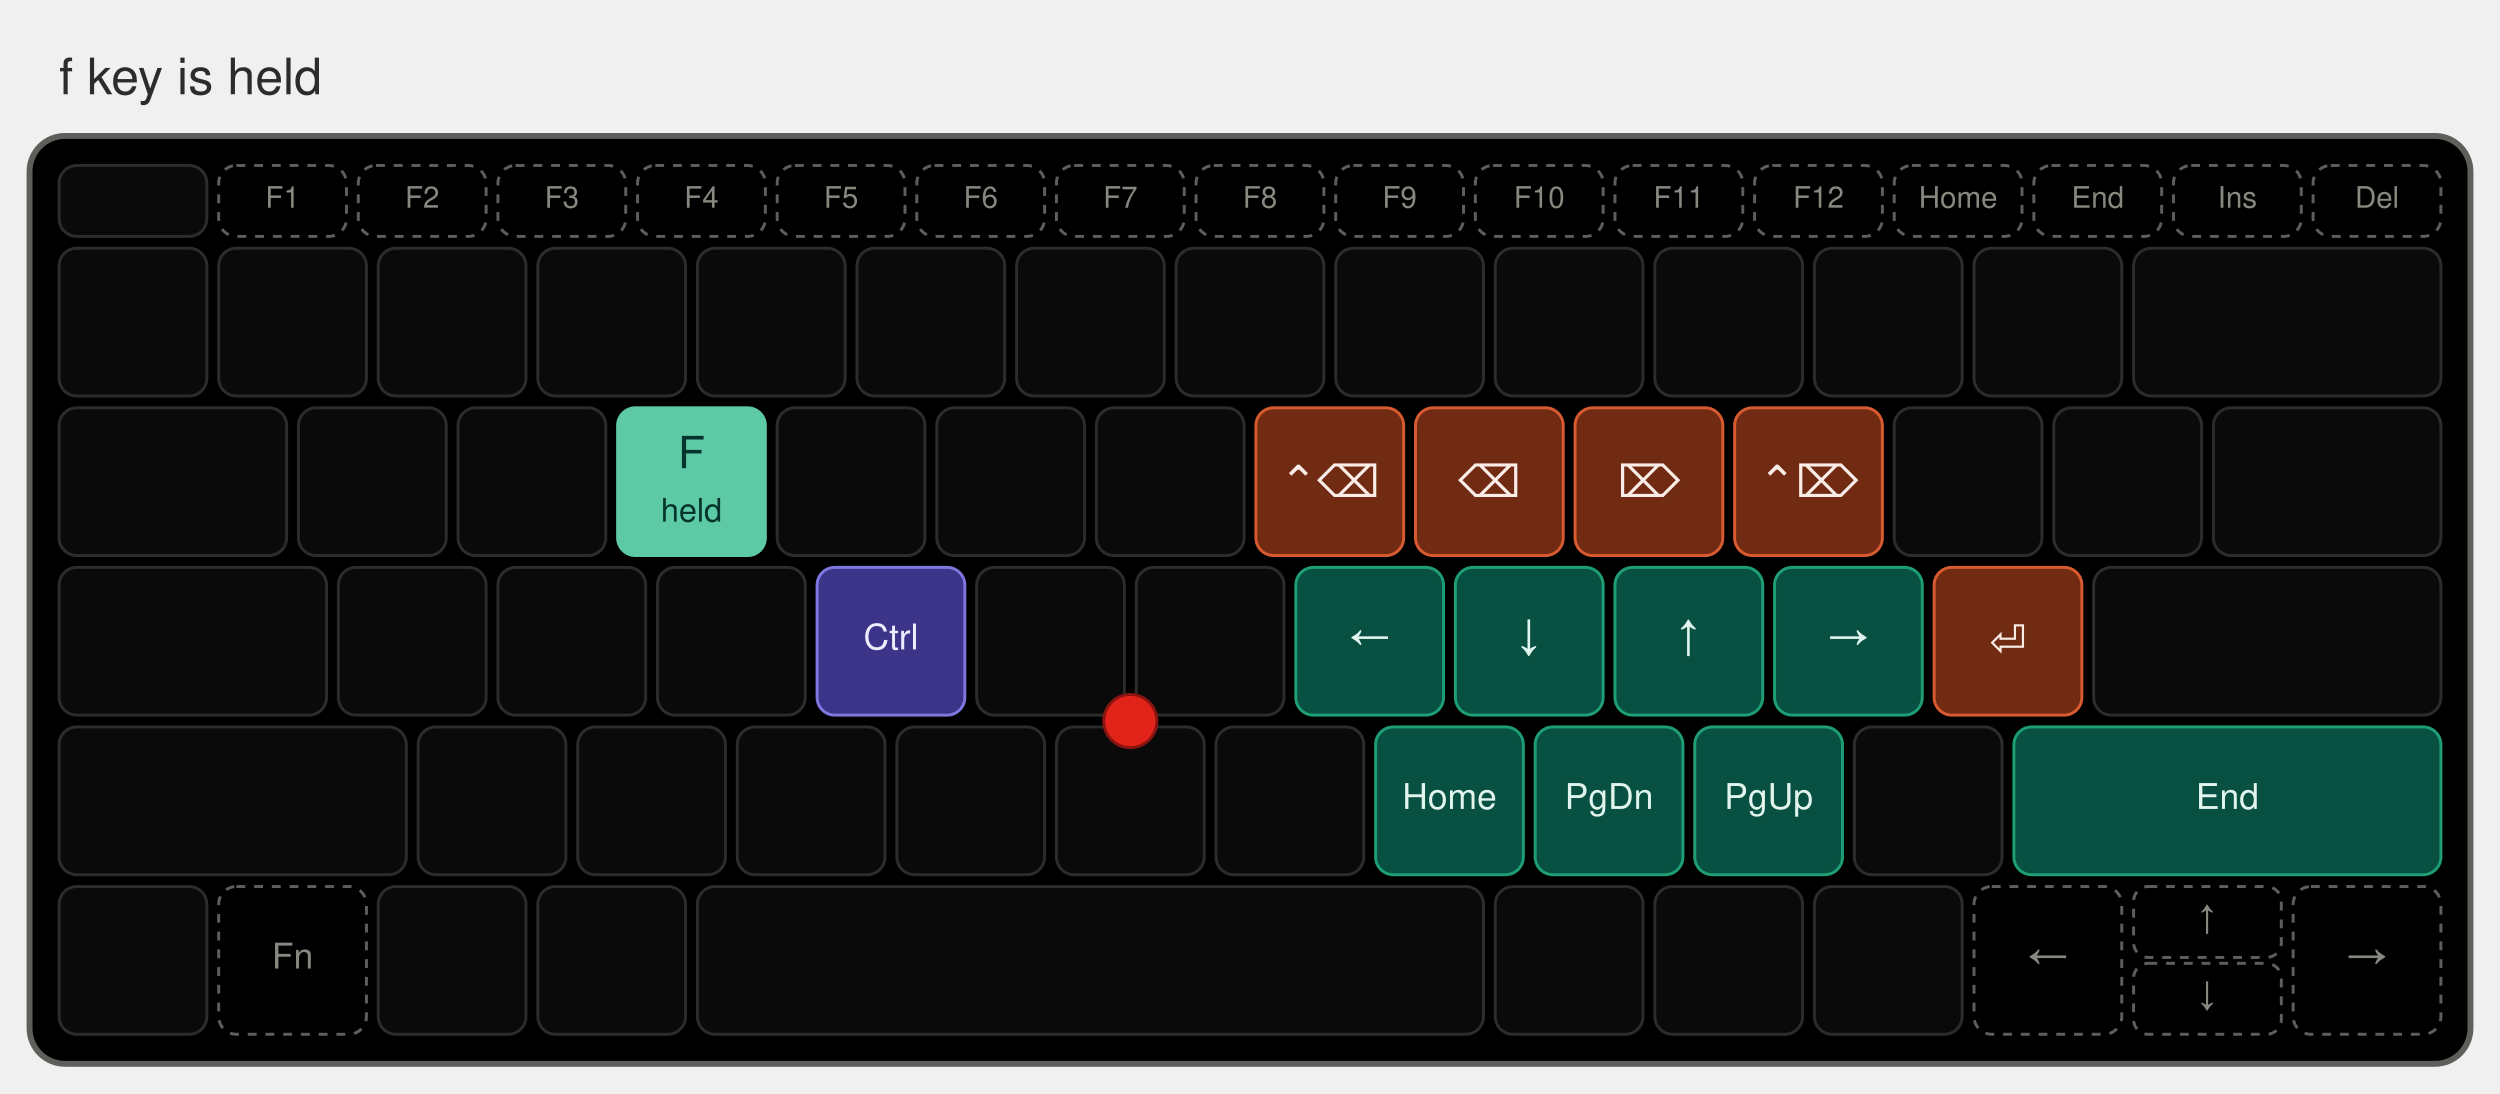
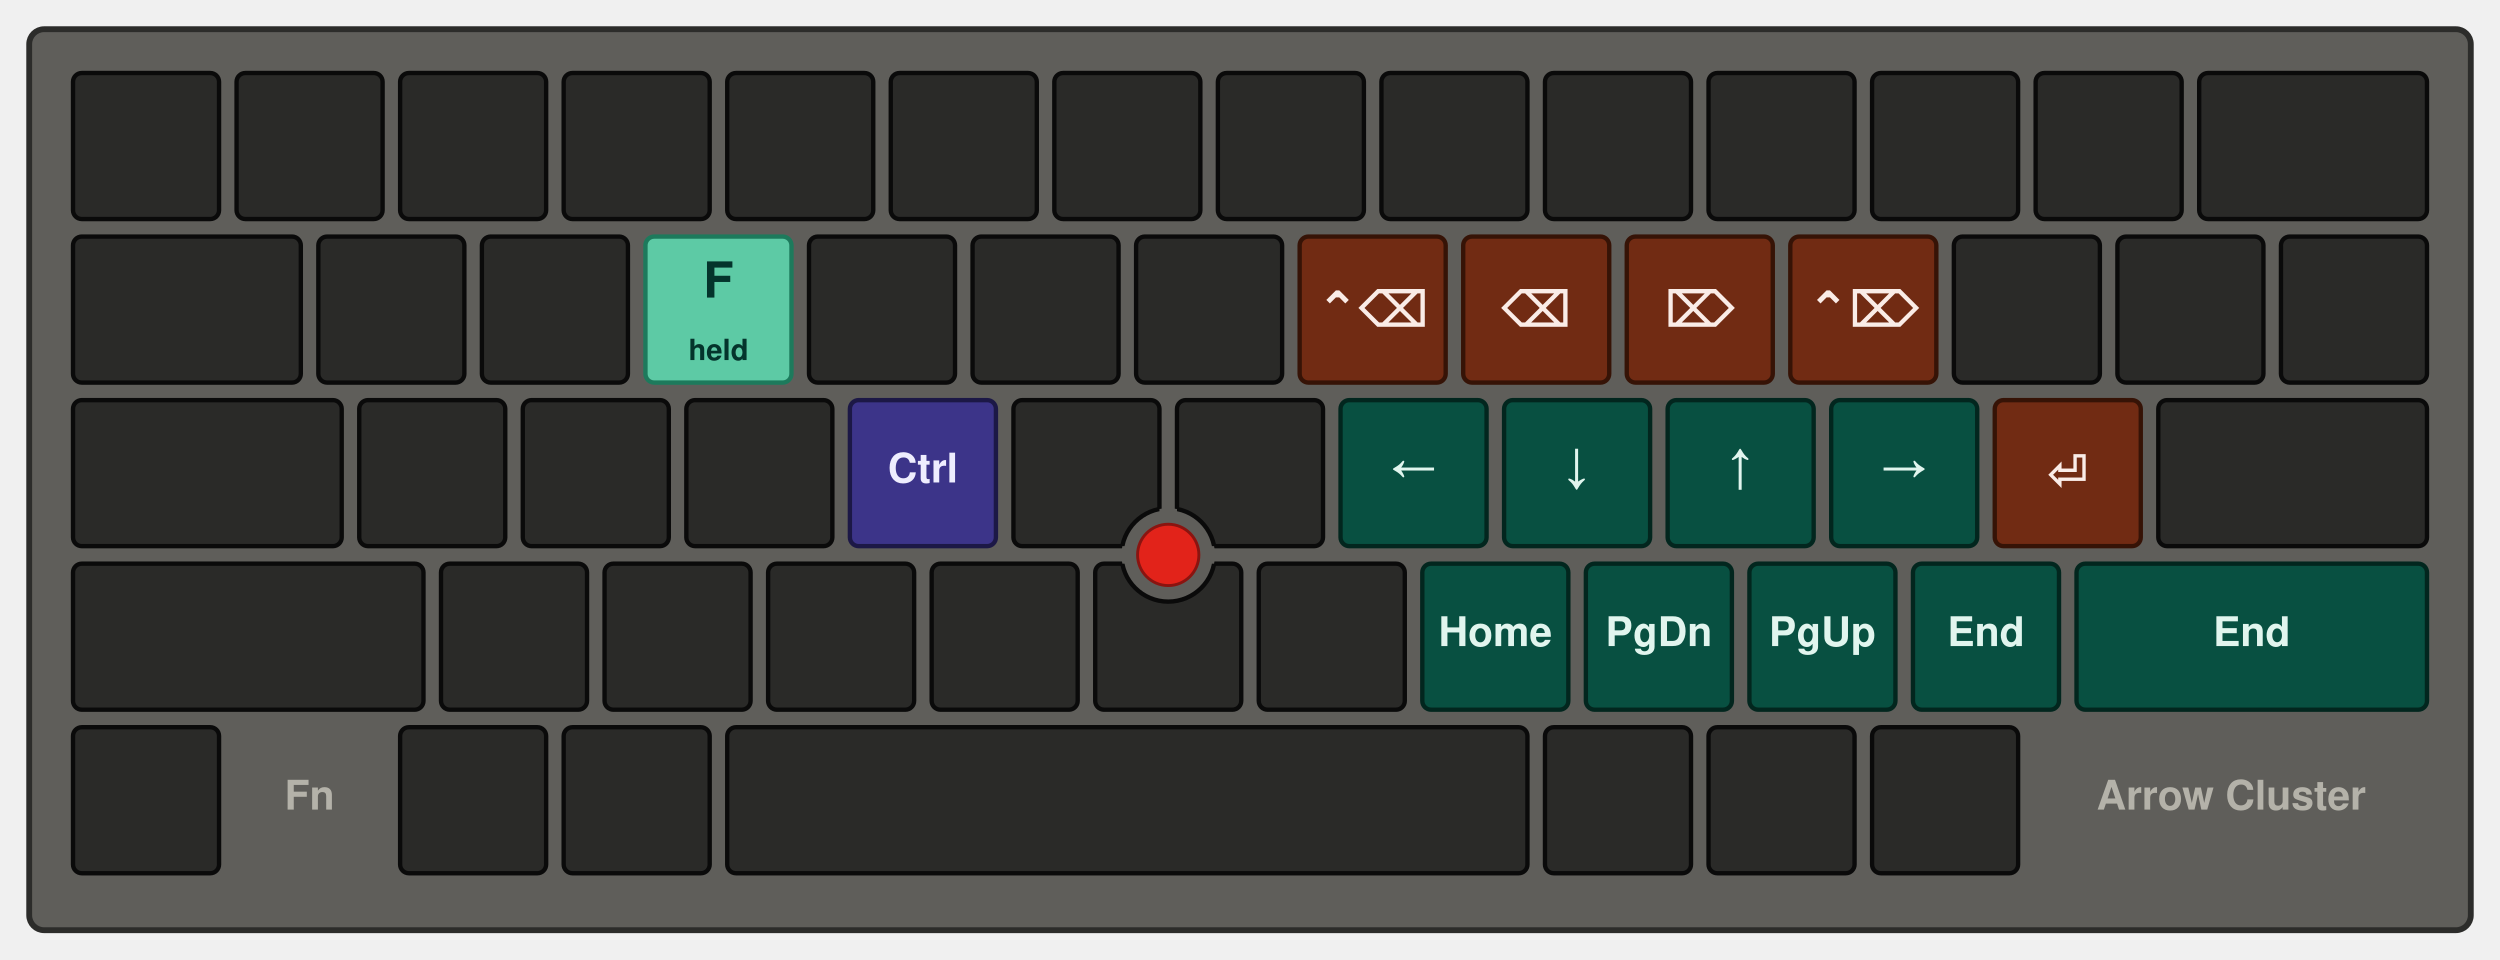
- <svg xmlns="http://www.w3.org/2000/svg" width="846" height="370" viewBox="0 0 846 370">
-   <style>text{font-family:-apple-system,"Segoe UI",Helvetica,Arial,"DejaVu Sans",sans-serif;text-anchor:middle;dominant-baseline:central}
- .kb{fill:#000000;stroke:#5F5E5A;stroke-width:2}.tp{fill:#E2231A;stroke:#8A1410;stroke-width:1}
- .ti{font-size:17px;font-weight:500;text-anchor:start;fill:#2C2C2A}.su{font-size:13px;text-anchor:start;fill:#5F5E5A}
- rect{stroke-width:1}.t{font-size:15px}.tl{font-size:12px}.s{font-size:11px}.ft{font-size:10px}
- .n rect{fill:#141414;stroke:#5F5E5A}.n .t,.n .tl,.n .ft{fill:#FFFFFF}.n .s{fill:#B4B2A9}
- .blank rect{fill:#0A0A0A;stroke:#2C2C2A}
- .dim rect,.ud rect{fill:none;stroke:#5F5E5A;stroke-dasharray:3 3}.dim text,.ud text{fill:#888780}
- .mod rect{fill:#3C3489;stroke:#7F77DD}.mod .t,.mod .tl,.mod .ft{fill:#EEEDFE}.mod .s{fill:#CECBF6}
- .nav rect{fill:#085041;stroke:#1D9E75}.nav .t,.nav .tl,.nav .ft{fill:#E1F5EE}.nav .s{fill:#9FE1CB}
- .ch rect{fill:#712B13;stroke:#D85A30}.ch .t,.ch .tl,.ch .ft{fill:#FAECE7}.ch .s{fill:#F5C4B3}
- .sw rect{fill:#633806;stroke:#BA7517}.sw .t,.sw .tl,.sw .ft{fill:#FAEEDA}.sw .s{fill:#FAC775}
- .held rect{fill:#5DCAA5;stroke:#5DCAA5}.held text{fill:#04342C}
- @media (prefers-color-scheme:dark){.ti{fill:#E8E6DE}.su{fill:#B4B2A9}}</style>
-   <rect class="kb" x="10" y="46" width="826" height="314" rx="12" />
-   <text class="ti" x="20" y="28">f key is held</text>
-   <g class="blank">
-     <rect x="20" y="56" width="50" height="24" rx="6" />
+ <svg xmlns="http://www.w3.org/2000/svg" width="856" height="328.5" viewBox="0 0 856 328.5">
+   <style>text{font-family:-apple-system,"Segoe UI",Helvetica,Arial,"DejaVu Sans",sans-serif;text-anchor:middle;dominant-baseline:central;font-weight:600}
+ .kb{fill:#5F5E5A;stroke:#2C2C2A;stroke-width:2}.tp{fill:#E2231A;stroke:#8A1410;stroke-width:1}
+ rect{stroke-width:1.5}.t{font-size:17px}.tl{font-size:14px}.s{font-size:10px}.ft{font-size:11px}
+ .n rect,.blank rect{fill:#2A2A28;stroke:#0A0A0A}.cut{fill:none;stroke:#0A0A0A;stroke-width:1.5}.n .t,.n .tl,.n .ft{fill:#FFFFFF}.n .s{fill:#D3D1C7}
+ .dim rect{fill:none;stroke:none}.dim text{fill:#B4B2A9}.ac{font-size:14px;fill:#B4B2A9}
+ .mod rect{fill:#3C3489;stroke:#1C1846}.mod .t,.mod .tl,.mod .ft{fill:#EEEDFE}.mod .s{fill:#CECBF6}
+ .nav rect{fill:#085041;stroke:#02261E}.nav .t,.nav .tl,.nav .ft{fill:#E1F5EE}.nav .s{fill:#9FE1CB}
+ .ch rect{fill:#712B13;stroke:#361306}.ch .t,.ch .tl,.ch .ft{fill:#FAECE7}.ch .s{fill:#F5C4B3}
+ .sw rect{fill:#633806;stroke:#2E1902}.sw .t,.sw .tl,.sw .ft{fill:#FAEEDA}.sw .s{fill:#FAC775}
+ .held rect{fill:#5DCAA5;stroke:#1D7A5C}.held text{fill:#04342C}.win{fill:#FFFFFF}</style>
+   <defs>
+     <mask id="tpcut">
+       <rect width="856.0" height="324" fill="white" />
+       <circle cx="400" cy="190" r="16" fill="black" />
+     </mask>
+     <clipPath id="tpkeys">
+       <rect x="347" y="137" width="50" height="50" rx="3" />
+       <rect x="403" y="137" width="50" height="50" rx="3" />
+       <rect x="375" y="193" width="50" height="50" rx="3" />
+     </clipPath>
+   </defs>
+   <rect class="kb" x="10" y="10" width="836" height="308.5" rx="5.1" />
+   <g class="blank">
+     <rect x="25" y="25" width="50" height="50" rx="3" />
+   </g>
+   <g class="blank">
+     <rect x="81" y="25" width="50" height="50" rx="3" />
+   </g>
+   <g class="blank">
+     <rect x="137" y="25" width="50" height="50" rx="3" />
+   </g>
+   <g class="blank">
+     <rect x="193" y="25" width="50" height="50" rx="3" />
+   </g>
+   <g class="blank">
+     <rect x="249" y="25" width="50" height="50" rx="3" />
+   </g>
+   <g class="blank">
+     <rect x="305" y="25" width="50" height="50" rx="3" />
+   </g>
+   <g class="blank">
+     <rect x="361" y="25" width="50" height="50" rx="3" />
+   </g>
+   <g class="blank">
+     <rect x="417" y="25" width="50" height="50" rx="3" />
+   </g>
+   <g class="blank">
+     <rect x="473" y="25" width="50" height="50" rx="3" />
+   </g>
+   <g class="blank">
+     <rect x="529" y="25" width="50" height="50" rx="3" />
+   </g>
+   <g class="blank">
+     <rect x="585" y="25" width="50" height="50" rx="3" />
+   </g>
+   <g class="blank">
+     <rect x="641" y="25" width="50" height="50" rx="3" />
+   </g>
+   <g class="blank">
+     <rect x="697" y="25" width="50" height="50" rx="3" />
+   </g>
+   <g class="blank">
+     <rect x="753" y="25" width="78" height="50" rx="3" />
+   </g>
+   <g class="blank">
+     <rect x="25" y="81" width="78" height="50" rx="3" />
+   </g>
+   <g class="blank">
+     <rect x="109" y="81" width="50" height="50" rx="3" />
+   </g>
+   <g class="blank">
+     <rect x="165" y="81" width="50" height="50" rx="3" />
+   </g>
+   <g class="held">
+     <rect x="221" y="81" width="50" height="50" rx="3" />
+     <text class="t" x="246" y="98">F</text>
+     <text class="s" x="246" y="121">held</text>
+   </g>
+   <g class="blank">
+     <rect x="277" y="81" width="50" height="50" rx="3" />
+   </g>
+   <g class="blank">
+     <rect x="333" y="81" width="50" height="50" rx="3" />
+   </g>
+   <g class="blank">
+     <rect x="389" y="81" width="50" height="50" rx="3" />
+   </g>
+   <g class="ch">
+     <rect x="445" y="81" width="50" height="50" rx="3" />
+     <text class="t" x="470" y="106">⌃⌫</text>
+   </g>
+   <g class="ch">
+     <rect x="501" y="81" width="50" height="50" rx="3" />
+     <text class="t" x="526" y="106">⌫</text>
+   </g>
+   <g class="ch">
+     <rect x="557" y="81" width="50" height="50" rx="3" />
+     <text class="t" x="582" y="106">⌦</text>
+   </g>
+   <g class="ch">
+     <rect x="613" y="81" width="50" height="50" rx="3" />
+     <text class="t" x="638" y="106">⌃⌦</text>
+   </g>
+   <g class="blank">
+     <rect x="669" y="81" width="50" height="50" rx="3" />
+   </g>
+   <g class="blank">
+     <rect x="725" y="81" width="50" height="50" rx="3" />
+   </g>
+   <g class="blank">
+     <rect x="781" y="81" width="50" height="50" rx="3" />
+   </g>
+   <g class="blank">
+     <rect x="25" y="137" width="92" height="50" rx="3" />
+   </g>
+   <g class="blank">
+     <rect x="123" y="137" width="50" height="50" rx="3" />
+   </g>
+   <g class="blank">
+     <rect x="179" y="137" width="50" height="50" rx="3" />
+   </g>
+   <g class="blank">
+     <rect x="235" y="137" width="50" height="50" rx="3" />
+   </g>
+   <g class="mod">
+     <rect x="291" y="137" width="50" height="50" rx="3" />
+     <text class="tl" x="316" y="162">Ctrl</text>
+   </g>
+   <g class="blank" mask="url(#tpcut)">
+     <rect x="347" y="137" width="50" height="50" rx="3" />
+   </g>
+   <g class="blank" mask="url(#tpcut)">
+     <rect x="403" y="137" width="50" height="50" rx="3" />
+   </g>
+   <g class="nav">
+     <rect x="459" y="137" width="50" height="50" rx="3" />
+     <text class="t" x="484" y="162">←</text>
+   </g>
+   <g class="nav">
+     <rect x="515" y="137" width="50" height="50" rx="3" />
+     <text class="t" x="540" y="162">↓</text>
+   </g>
+   <g class="nav">
+     <rect x="571" y="137" width="50" height="50" rx="3" />
+     <text class="t" x="596" y="162">↑</text>
+   </g>
+   <g class="nav">
+     <rect x="627" y="137" width="50" height="50" rx="3" />
+     <text class="t" x="652" y="162">→</text>
+   </g>
+   <g class="ch">
+     <rect x="683" y="137" width="50" height="50" rx="3" />
+     <text class="t" x="708" y="162">⏎</text>
+   </g>
+   <g class="blank">
+     <rect x="739" y="137" width="92" height="50" rx="3" />
+   </g>
+   <g class="blank">
+     <rect x="25" y="193" width="120" height="50" rx="3" />
+   </g>
+   <g class="blank">
+     <rect x="151" y="193" width="50" height="50" rx="3" />
+   </g>
+   <g class="blank">
+     <rect x="207" y="193" width="50" height="50" rx="3" />
+   </g>
+   <g class="blank">
+     <rect x="263" y="193" width="50" height="50" rx="3" />
+   </g>
+   <g class="blank">
+     <rect x="319" y="193" width="50" height="50" rx="3" />
+   </g>
+   <g class="blank" mask="url(#tpcut)">
+     <rect x="375" y="193" width="50" height="50" rx="3" />
+   </g>
+   <g class="blank">
+     <rect x="431" y="193" width="50" height="50" rx="3" />
+   </g>
+   <g class="nav">
+     <rect x="487" y="193" width="50" height="50" rx="3" />
+     <text class="tl" x="512" y="218">Home</text>
+   </g>
+   <g class="nav">
+     <rect x="543" y="193" width="50" height="50" rx="3" />
+     <text class="tl" x="568" y="218">PgDn</text>
+   </g>
+   <g class="nav">
+     <rect x="599" y="193" width="50" height="50" rx="3" />
+     <text class="tl" x="624" y="218">PgUp</text>
+   </g>
+   <g class="nav">
+     <rect x="655" y="193" width="50" height="50" rx="3" />
+     <text class="tl" x="680" y="218">End</text>
+   </g>
+   <g class="nav">
+     <rect x="711" y="193" width="120" height="50" rx="3" />
+     <text class="tl" x="771" y="218">End</text>
  </g>
  <g class="dim">
-     <rect x="74" y="56" width="43.25" height="24" rx="6" />
-     <text class="ft" x="95.625" y="68.0">F1</text>
-   </g>
-   <g class="dim">
-     <rect x="121.25" y="56" width="43.25" height="24" rx="6" />
-     <text class="ft" x="142.875" y="68.0">F2</text>
-   </g>
-   <g class="dim">
-     <rect x="168.5" y="56" width="43.25" height="24" rx="6" />
-     <text class="ft" x="190.125" y="68.0">F3</text>
-   </g>
-   <g class="dim">
-     <rect x="215.75" y="56" width="43.25" height="24" rx="6" />
-     <text class="ft" x="237.375" y="68.0">F4</text>
-   </g>
-   <g class="dim">
-     <rect x="263.0" y="56" width="43.25" height="24" rx="6" />
-     <text class="ft" x="284.625" y="68.0">F5</text>
-   </g>
-   <g class="dim">
-     <rect x="310.25" y="56" width="43.25" height="24" rx="6" />
-     <text class="ft" x="331.875" y="68.0">F6</text>
-   </g>
-   <g class="dim">
-     <rect x="357.5" y="56" width="43.25" height="24" rx="6" />
-     <text class="ft" x="379.125" y="68.0">F7</text>
-   </g>
-   <g class="dim">
-     <rect x="404.75" y="56" width="43.25" height="24" rx="6" />
-     <text class="ft" x="426.375" y="68.0">F8</text>
-   </g>
-   <g class="dim">
-     <rect x="452.0" y="56" width="43.25" height="24" rx="6" />
-     <text class="ft" x="473.625" y="68.0">F9</text>
-   </g>
-   <g class="dim">
-     <rect x="499.25" y="56" width="43.25" height="24" rx="6" />
-     <text class="ft" x="520.875" y="68.0">F10</text>
-   </g>
-   <g class="dim">
-     <rect x="546.5" y="56" width="43.25" height="24" rx="6" />
-     <text class="ft" x="568.125" y="68.0">F11</text>
-   </g>
-   <g class="dim">
-     <rect x="593.75" y="56" width="43.25" height="24" rx="6" />
-     <text class="ft" x="615.375" y="68.0">F12</text>
-   </g>
-   <g class="dim">
-     <rect x="641.0" y="56" width="43.25" height="24" rx="6" />
-     <text class="ft" x="662.625" y="68.0">Home</text>
-   </g>
-   <g class="dim">
-     <rect x="688.25" y="56" width="43.25" height="24" rx="6" />
-     <text class="ft" x="709.875" y="68.0">End</text>
-   </g>
-   <g class="dim">
-     <rect x="735.5" y="56" width="43.25" height="24" rx="6" />
-     <text class="ft" x="757.125" y="68.0">Ins</text>
-   </g>
-   <g class="dim">
-     <rect x="782.75" y="56" width="43.25" height="24" rx="6" />
-     <text class="ft" x="804.375" y="68.0">Del</text>
-   </g>
-   <g class="blank">
-     <rect x="20" y="84" width="50" height="50" rx="6" />
-   </g>
-   <g class="blank">
-     <rect x="74" y="84" width="50" height="50" rx="6" />
-   </g>
-   <g class="blank">
-     <rect x="128" y="84" width="50" height="50" rx="6" />
-   </g>
-   <g class="blank">
-     <rect x="182" y="84" width="50" height="50" rx="6" />
-   </g>
-   <g class="blank">
-     <rect x="236" y="84" width="50" height="50" rx="6" />
-   </g>
-   <g class="blank">
-     <rect x="290" y="84" width="50" height="50" rx="6" />
-   </g>
-   <g class="blank">
-     <rect x="344" y="84" width="50" height="50" rx="6" />
-   </g>
-   <g class="blank">
-     <rect x="398" y="84" width="50" height="50" rx="6" />
-   </g>
-   <g class="blank">
-     <rect x="452" y="84" width="50" height="50" rx="6" />
-   </g>
-   <g class="blank">
-     <rect x="506" y="84" width="50" height="50" rx="6" />
-   </g>
-   <g class="blank">
-     <rect x="560" y="84" width="50" height="50" rx="6" />
-   </g>
-   <g class="blank">
-     <rect x="614" y="84" width="50" height="50" rx="6" />
-   </g>
-   <g class="blank">
-     <rect x="668" y="84" width="50" height="50" rx="6" />
-   </g>
-   <g class="blank">
-     <rect x="722" y="84" width="104" height="50" rx="6" />
-   </g>
-   <g class="blank">
-     <rect x="20" y="138" width="77.0" height="50" rx="6" />
-   </g>
-   <g class="blank">
-     <rect x="101.0" y="138" width="50" height="50" rx="6" />
-   </g>
-   <g class="blank">
-     <rect x="155.0" y="138" width="50" height="50" rx="6" />
-   </g>
-   <g class="held">
-     <rect x="209.0" y="138" width="50" height="50" rx="6" />
-     <text class="t" x="234.0" y="155.0">F</text>
-     <text class="s" x="234.0" y="174.0">held</text>
-   </g>
-   <g class="blank">
-     <rect x="263.0" y="138" width="50" height="50" rx="6" />
-   </g>
-   <g class="blank">
-     <rect x="317.0" y="138" width="50" height="50" rx="6" />
-   </g>
-   <g class="blank">
-     <rect x="371.0" y="138" width="50" height="50" rx="6" />
-   </g>
-   <g class="ch">
-     <rect x="425.0" y="138" width="50" height="50" rx="6" />
-     <text class="t" x="450.0" y="163.0">⌃⌫</text>
-   </g>
-   <g class="ch">
-     <rect x="479.0" y="138" width="50" height="50" rx="6" />
-     <text class="t" x="504.0" y="163.0">⌫</text>
-   </g>
-   <g class="ch">
-     <rect x="533.0" y="138" width="50" height="50" rx="6" />
-     <text class="t" x="558.0" y="163.0">⌦</text>
-   </g>
-   <g class="ch">
-     <rect x="587.0" y="138" width="50" height="50" rx="6" />
-     <text class="t" x="612.0" y="163.0">⌃⌦</text>
-   </g>
-   <g class="blank">
-     <rect x="641.0" y="138" width="50" height="50" rx="6" />
-   </g>
-   <g class="blank">
-     <rect x="695.0" y="138" width="50" height="50" rx="6" />
-   </g>
-   <g class="blank">
-     <rect x="749.0" y="138" width="77.0" height="50" rx="6" />
-   </g>
-   <g class="blank">
-     <rect x="20" y="192" width="90.5" height="50" rx="6" />
-   </g>
-   <g class="blank">
-     <rect x="114.5" y="192" width="50" height="50" rx="6" />
-   </g>
-   <g class="blank">
-     <rect x="168.5" y="192" width="50" height="50" rx="6" />
-   </g>
-   <g class="blank">
-     <rect x="222.5" y="192" width="50" height="50" rx="6" />
-   </g>
-   <g class="mod">
-     <rect x="276.5" y="192" width="50" height="50" rx="6" />
-     <text class="tl" x="301.5" y="217.0">Ctrl</text>
-   </g>
-   <g class="blank">
-     <rect x="330.5" y="192" width="50" height="50" rx="6" />
-   </g>
-   <g class="blank">
-     <rect x="384.5" y="192" width="50" height="50" rx="6" />
-   </g>
-   <g class="nav">
-     <rect x="438.5" y="192" width="50" height="50" rx="6" />
-     <text class="t" x="463.5" y="217.0">←</text>
-   </g>
-   <g class="nav">
-     <rect x="492.5" y="192" width="50" height="50" rx="6" />
-     <text class="t" x="517.5" y="217.0">↓</text>
-   </g>
-   <g class="nav">
-     <rect x="546.5" y="192" width="50" height="50" rx="6" />
-     <text class="t" x="571.5" y="217.0">↑</text>
-   </g>
-   <g class="nav">
-     <rect x="600.5" y="192" width="50" height="50" rx="6" />
-     <text class="t" x="625.5" y="217.0">→</text>
-   </g>
-   <g class="ch">
-     <rect x="654.5" y="192" width="50" height="50" rx="6" />
-     <text class="t" x="679.5" y="217.0">⏎</text>
-   </g>
-   <g class="blank">
-     <rect x="708.5" y="192" width="117.5" height="50" rx="6" />
-   </g>
-   <g class="blank">
-     <rect x="20" y="246" width="117.5" height="50" rx="6" />
-   </g>
-   <g class="blank">
-     <rect x="141.5" y="246" width="50" height="50" rx="6" />
-   </g>
-   <g class="blank">
-     <rect x="195.5" y="246" width="50" height="50" rx="6" />
-   </g>
-   <g class="blank">
-     <rect x="249.5" y="246" width="50" height="50" rx="6" />
-   </g>
-   <g class="blank">
-     <rect x="303.5" y="246" width="50" height="50" rx="6" />
-   </g>
-   <g class="blank">
-     <rect x="357.5" y="246" width="50" height="50" rx="6" />
-   </g>
-   <g class="blank">
-     <rect x="411.5" y="246" width="50" height="50" rx="6" />
-   </g>
-   <g class="nav">
-     <rect x="465.5" y="246" width="50" height="50" rx="6" />
-     <text class="tl" x="490.5" y="271.0">Home</text>
-   </g>
-   <g class="nav">
-     <rect x="519.5" y="246" width="50" height="50" rx="6" />
-     <text class="tl" x="544.5" y="271.0">PgDn</text>
-   </g>
-   <g class="nav">
-     <rect x="573.5" y="246" width="50" height="50" rx="6" />
-     <text class="tl" x="598.5" y="271.0">PgUp</text>
-   </g>
-   <g class="blank">
-     <rect x="627.5" y="246" width="50" height="50" rx="6" />
-   </g>
-   <g class="nav">
-     <rect x="681.5" y="246" width="144.5" height="50" rx="6" />
-     <text class="tl" x="753.75" y="271.0">End</text>
-   </g>
-   <g class="dim">
-     <rect x="74" y="300" width="50" height="50" rx="6" />
-     <text class="tl" x="99.0" y="325.0">Fn</text>
-   </g>
-   <g class="blank">
-     <rect x="20" y="300" width="50" height="50" rx="6" />
-   </g>
-   <g class="blank">
-     <rect x="128" y="300" width="50" height="50" rx="6" />
-   </g>
-   <g class="blank">
-     <rect x="182" y="300" width="50" height="50" rx="6" />
-   </g>
-   <g class="blank">
-     <rect x="236" y="300" width="266" height="50" rx="6" />
-   </g>
-   <g class="blank">
-     <rect x="506" y="300" width="50" height="50" rx="6" />
-   </g>
-   <g class="blank">
-     <rect x="560" y="300" width="50" height="50" rx="6" />
-   </g>
-   <g class="blank">
-     <rect x="614" y="300" width="50" height="50" rx="6" />
-   </g>
-   <g class="dim">
-     <rect x="668" y="300" width="50" height="50" rx="6" />
-     <text class="t" x="693.0" y="325.0">←</text>
-   </g>
-   <g class="ud">
-     <rect x="722" y="300" width="50" height="24.0" rx="5" />
-     <rect x="722" y="326.0" width="50" height="24.0" rx="5" />
-     <text class="tl" x="747.0" y="312.0">↑</text>
-     <text class="tl" x="747.0" y="338.0">↓</text>
-   </g>
-   <g class="dim">
-     <rect x="776" y="300" width="50" height="50" rx="6" />
-     <text class="t" x="801.0" y="325.0">→</text>
-   </g>
-   <circle class="tp" cx="382.5" cy="244" r="9" />
+     <rect x="81" y="249" width="50" height="50" rx="3" />
+     <text class="tl" x="106" y="274">Fn</text>
+   </g>
+   <g class="blank">
+     <rect x="25" y="249" width="50" height="50" rx="3" />
+   </g>
+   <g class="blank">
+     <rect x="137" y="249" width="50" height="50" rx="3" />
+   </g>
+   <g class="blank">
+     <rect x="193" y="249" width="50" height="50" rx="3" />
+   </g>
+   <g class="blank">
+     <rect x="249" y="249" width="274" height="50" rx="3" />
+   </g>
+   <g class="blank">
+     <rect x="529" y="249" width="50" height="50" rx="3" />
+   </g>
+   <g class="blank">
+     <rect x="585" y="249" width="50" height="50" rx="3" />
+   </g>
+   <g class="blank">
+     <rect x="641" y="249" width="50" height="50" rx="3" />
+   </g>
+   <text class="ac" x="764" y="274">Arrow Cluster</text>
+   <circle class="cut" cx="400" cy="190" r="16" clip-path="url(#tpkeys)" />
+   <circle class="tp" cx="400" cy="190" r="10.5" />
</svg>
